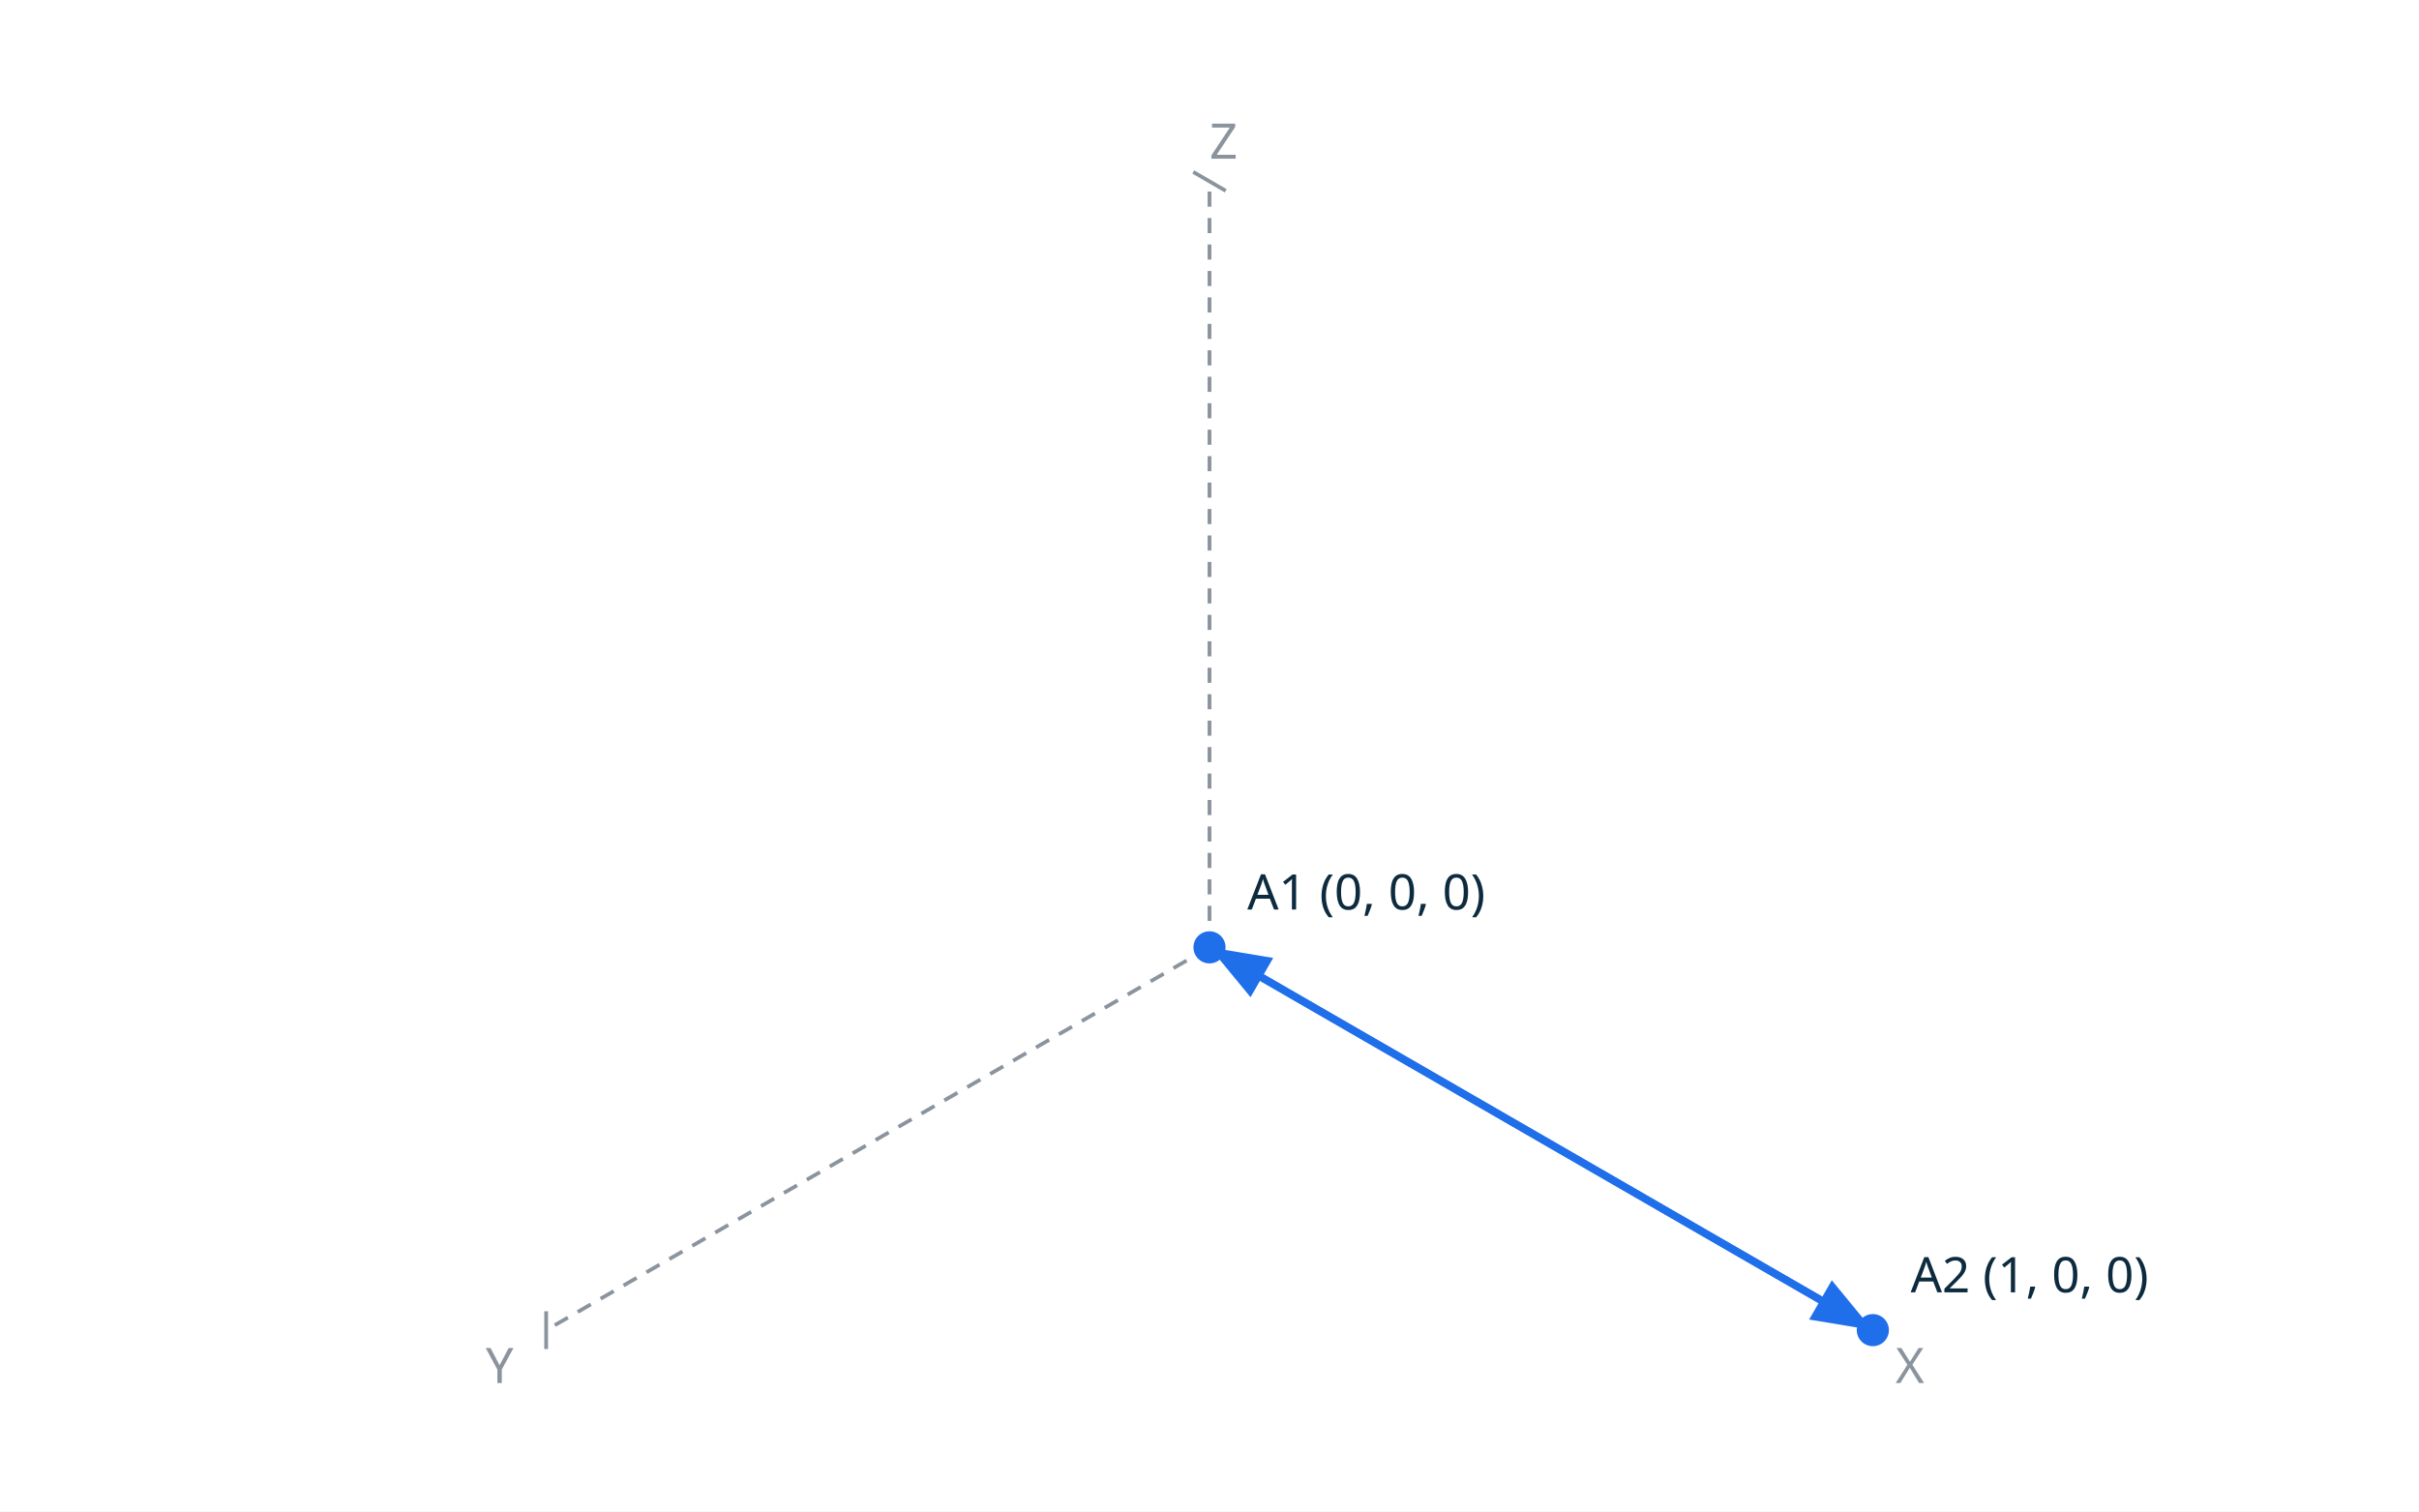
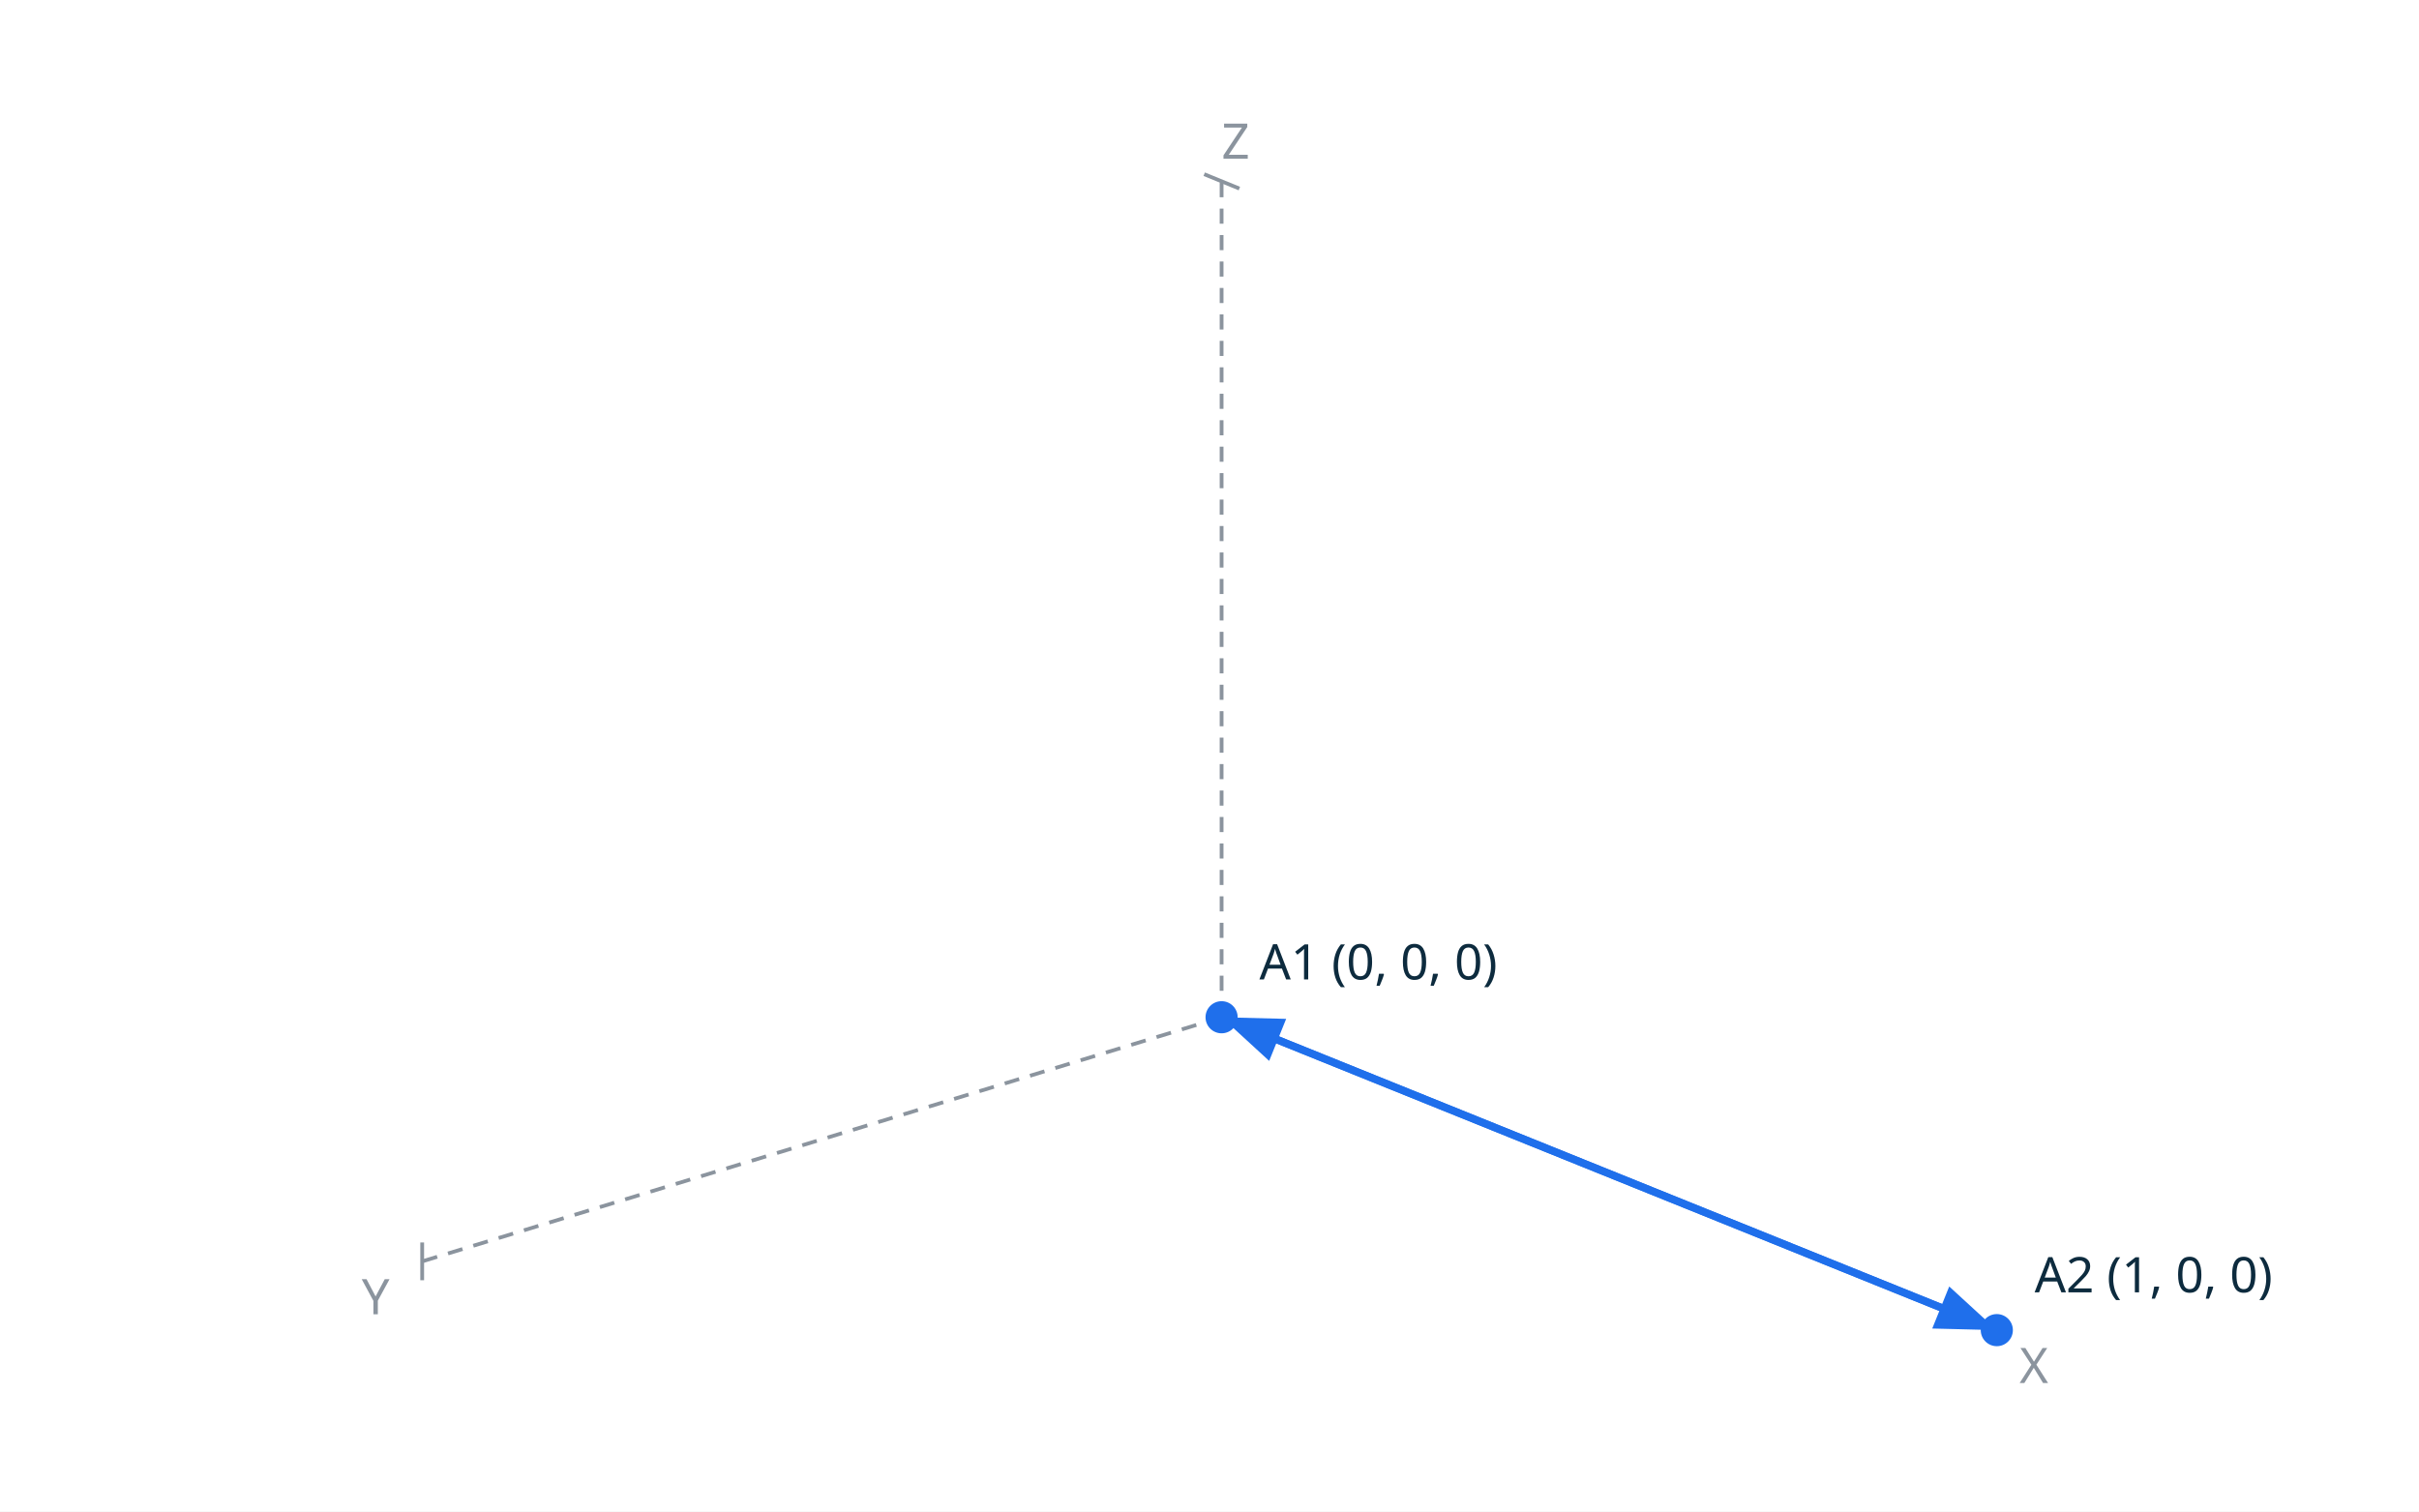
<svg xmlns="http://www.w3.org/2000/svg" viewBox="0 0 640 400" width="640" height="400">
  <rect width="640" height="400" fill="#ffffff" />
-   <circle cx="320.0" cy="250.7" r="2.5" fill="#ffffff" stroke="#6e7781" stroke-width="1.0" />
-   <circle cx="320.0" cy="250.7" r="2.5" fill="#ffffff" stroke="#6e7781" stroke-width="1.0" />
-   <line x1="320.0" y1="250.7" x2="495.5" y2="352.0" stroke="#6e7781" stroke-width="1.0" stroke-dasharray="4 3" />
-   <circle cx="495.5" cy="352.0" r="2.5" fill="#ffffff" stroke="#6e7781" stroke-width="1.0" />
-   <circle cx="495.5" cy="352.0" r="2.5" fill="#ffffff" stroke="#6e7781" stroke-width="1.0" />
-   <line x1="320.0" y1="250.7" x2="495.5" y2="352.0" stroke="#8b949e" stroke-width="1.0" stroke-dasharray="4 3" />
-   <text x="501.5" y="366.0" fill="#8b949e" font-family="sans-serif" font-size="13">X</text>
-   <line x1="320.0" y1="250.7" x2="144.5" y2="352.0" stroke="#8b949e" stroke-width="1.0" stroke-dasharray="4 3" />
-   <text x="128.5" y="366.0" fill="#8b949e" font-family="sans-serif" font-size="13">Y</text>
-   <line x1="320.0" y1="250.7" x2="320.0" y2="48.0" stroke="#8b949e" stroke-width="1.0" stroke-dasharray="4 3" />
-   <text x="320.0" y="42.0" fill="#8b949e" font-family="sans-serif" font-size="13">Z</text>
-   <circle cx="320.0" cy="250.7" r="2.5" fill="#8b949e" />
-   <line x1="499.8" y1="349.5" x2="491.2" y2="354.5" stroke="#8b949e" stroke-width="1.0" />
-   <line x1="144.5" y1="357.0" x2="144.5" y2="347.0" stroke="#8b949e" stroke-width="1.0" />
-   <line x1="315.7" y1="45.5" x2="324.3" y2="50.5" stroke="#8b949e" stroke-width="1.0" />
-   <circle cx="320.0" cy="250.7" r="5.0" fill="#1f6feb" stroke="#ffffff" stroke-width="1.5" />
-   <text x="330.0" y="240.7" fill="#0d2b3e" font-family="sans-serif" font-size="13">A1 (0, 0, 0)</text>
-   <circle cx="495.5" cy="352.0" r="5.0" fill="#1f6feb" stroke="#ffffff" stroke-width="1.5" />
-   <text x="505.5" y="342.0" fill="#0d2b3e" font-family="sans-serif" font-size="13">A2 (1, 0, 0)</text>
+   <circle cx="323.2" cy="269.2" r="2.5" fill="#ffffff" stroke="#6e7781" stroke-width="1.0" />
+   <circle cx="323.2" cy="269.2" r="2.5" fill="#ffffff" stroke="#6e7781" stroke-width="1.0" />
+   <line x1="323.2" y1="269.2" x2="528.3" y2="352.0" stroke="#6e7781" stroke-width="1.0" stroke-dasharray="4 3" />
+   <circle cx="528.3" cy="352.0" r="2.5" fill="#ffffff" stroke="#6e7781" stroke-width="1.0" />
+   <circle cx="528.3" cy="352.0" r="2.5" fill="#ffffff" stroke="#6e7781" stroke-width="1.0" />
+   <line x1="323.2" y1="269.2" x2="528.3" y2="352.0" stroke="#8b949e" stroke-width="1.0" stroke-dasharray="4 3" />
+   <text x="534.3" y="366.0" fill="#8b949e" font-family="sans-serif" font-size="13">X</text>
+   <line x1="323.2" y1="269.2" x2="111.7" y2="333.8" stroke="#8b949e" stroke-width="1.0" stroke-dasharray="4 3" />
+   <text x="95.7" y="347.8" fill="#8b949e" font-family="sans-serif" font-size="13">Y</text>
+   <line x1="323.2" y1="269.2" x2="323.2" y2="48.0" stroke="#8b949e" stroke-width="1.0" stroke-dasharray="4 3" />
+   <text x="323.2" y="42.0" fill="#8b949e" font-family="sans-serif" font-size="13">Z</text>
+   <circle cx="323.2" cy="269.2" r="2.5" fill="#8b949e" />
+   <line x1="533.1" y1="350.5" x2="523.5" y2="353.5" stroke="#8b949e" stroke-width="1.0" />
+   <line x1="111.7" y1="338.8" x2="111.7" y2="328.8" stroke="#8b949e" stroke-width="1.0" />
+   <line x1="318.6" y1="46.1" x2="327.9" y2="49.9" stroke="#8b949e" stroke-width="1.0" />
+   <circle cx="323.2" cy="269.2" r="5.0" fill="#1f6feb" stroke="#ffffff" stroke-width="1.5" />
+   <text x="333.2" y="259.2" fill="#0d2b3e" font-family="sans-serif" font-size="13">A1 (0, 0, 0)</text>
+   <circle cx="528.3" cy="352.0" r="5.0" fill="#1f6feb" stroke="#ffffff" stroke-width="1.5" />
+   <text x="538.3" y="342.0" fill="#0d2b3e" font-family="sans-serif" font-size="13">A2 (1, 0, 0)</text>
  <defs>
    <marker id="arrow" markerWidth="10" markerHeight="10" refX="8" refY="3" orient="auto">
      <path d="M0,0 L8,3 L0,6 z" fill="#1a7f37" />
    </marker>
    <marker id="arrow1" markerWidth="10" markerHeight="10" refX="8" refY="3" orient="auto">
      <path d="M0,0 L8,3 L0,6 z" fill="#1f6feb" />
    </marker>
  </defs>
-   <line x1="320.0" y1="250.7" x2="495.5" y2="352.0" stroke="#1f6feb" stroke-width="2.0" marker-end="url(#arrow1)" />
-   <line x1="495.5" y1="352.0" x2="320.0" y2="250.7" stroke="#1f6feb" stroke-width="2.0" marker-end="url(#arrow1)" />
+   <line x1="323.2" y1="269.2" x2="528.3" y2="352.0" stroke="#1f6feb" stroke-width="2.0" marker-end="url(#arrow1)" />
+   <line x1="528.3" y1="352.0" x2="323.2" y2="269.2" stroke="#1f6feb" stroke-width="2.0" marker-end="url(#arrow1)" />
</svg>
